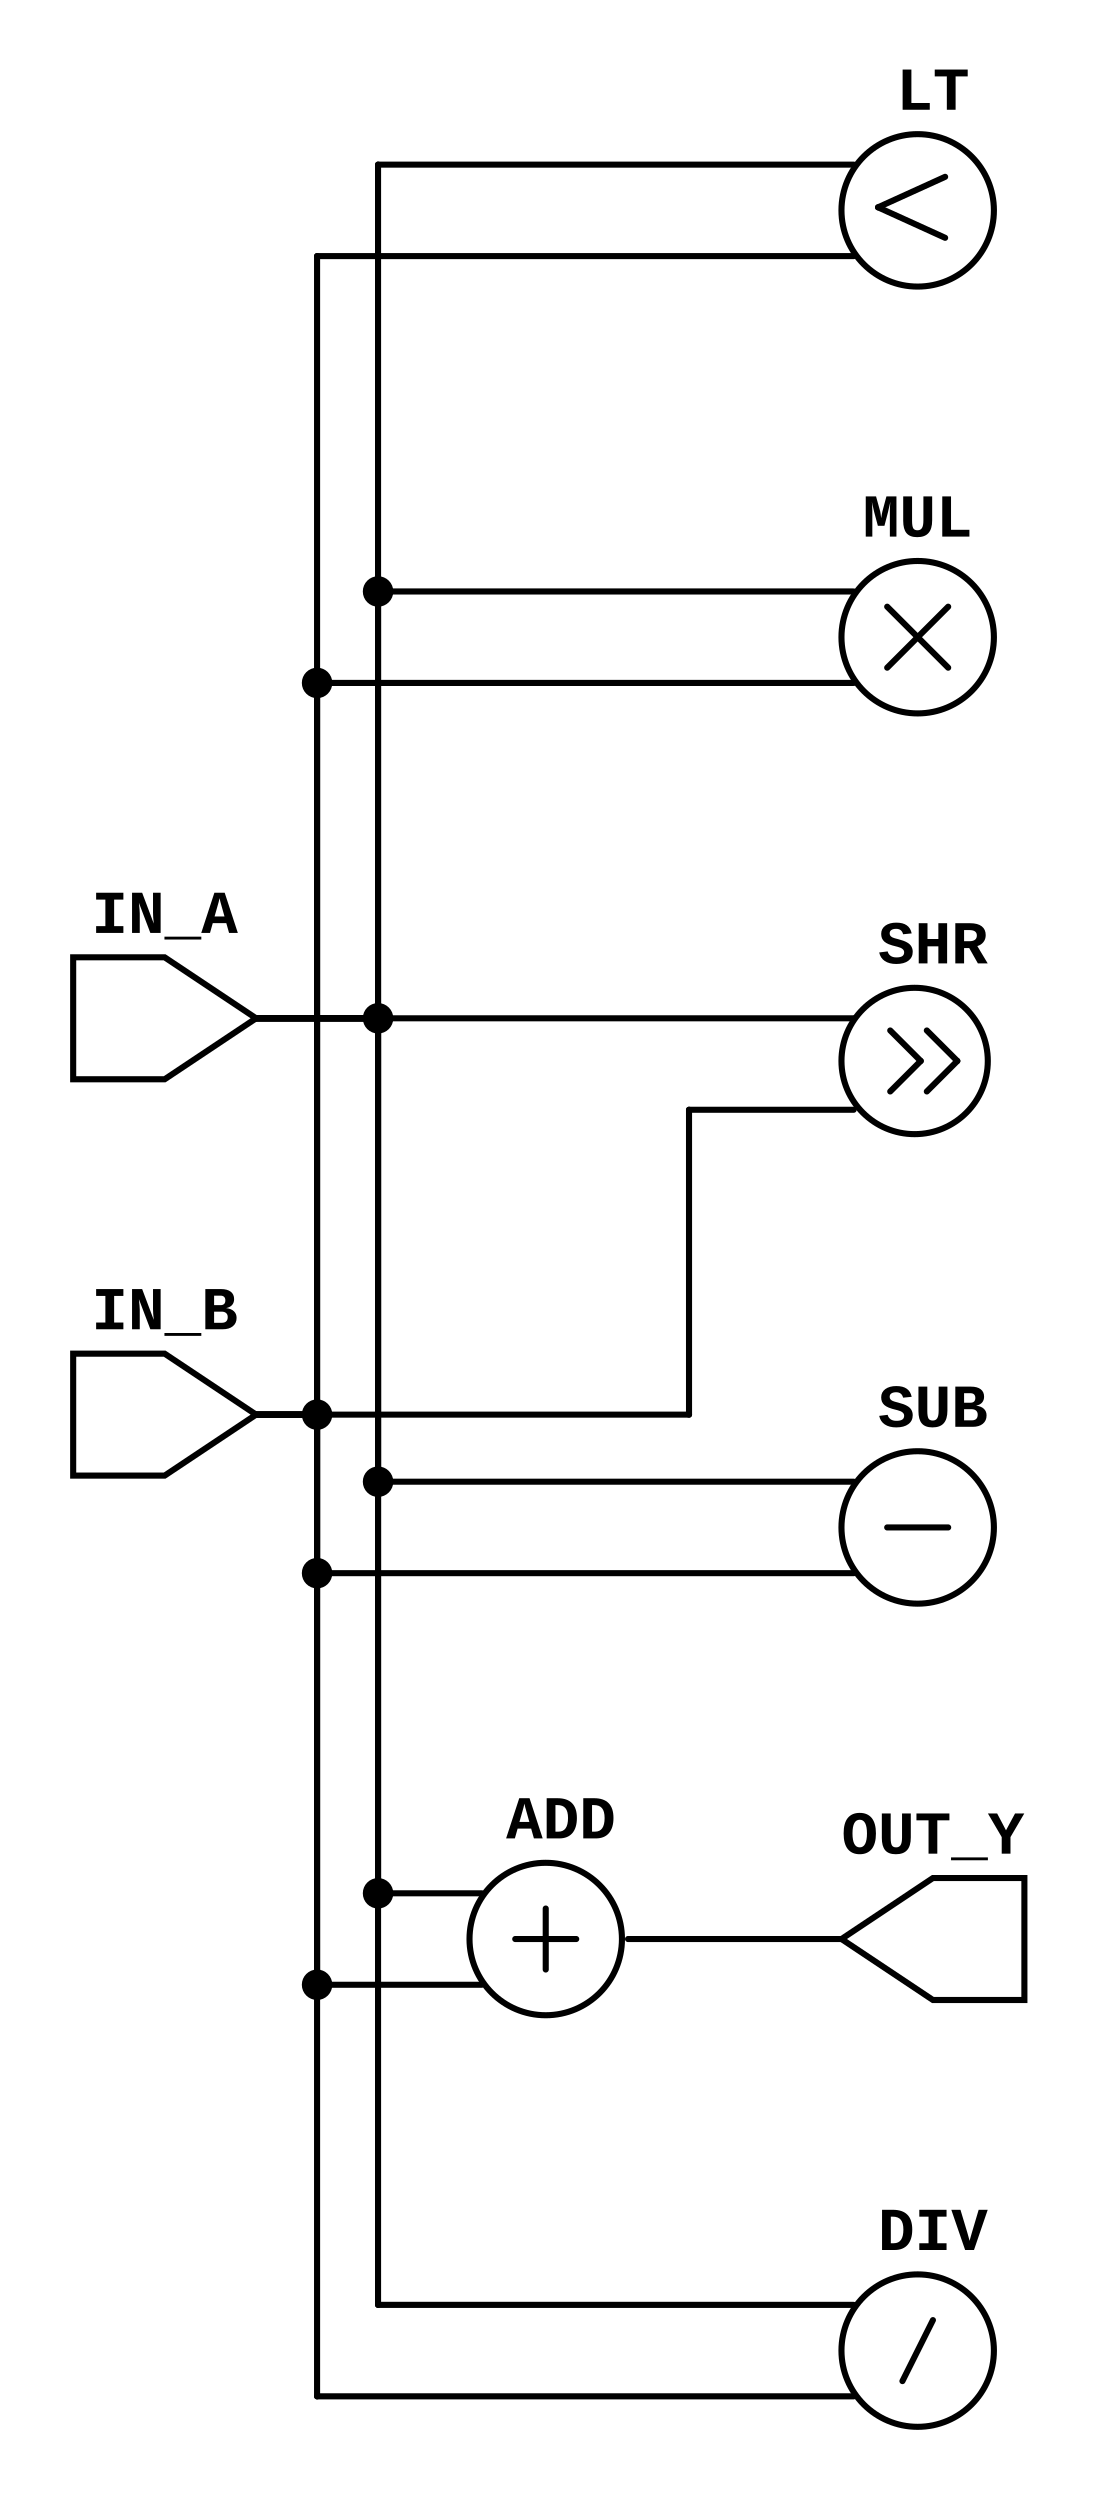
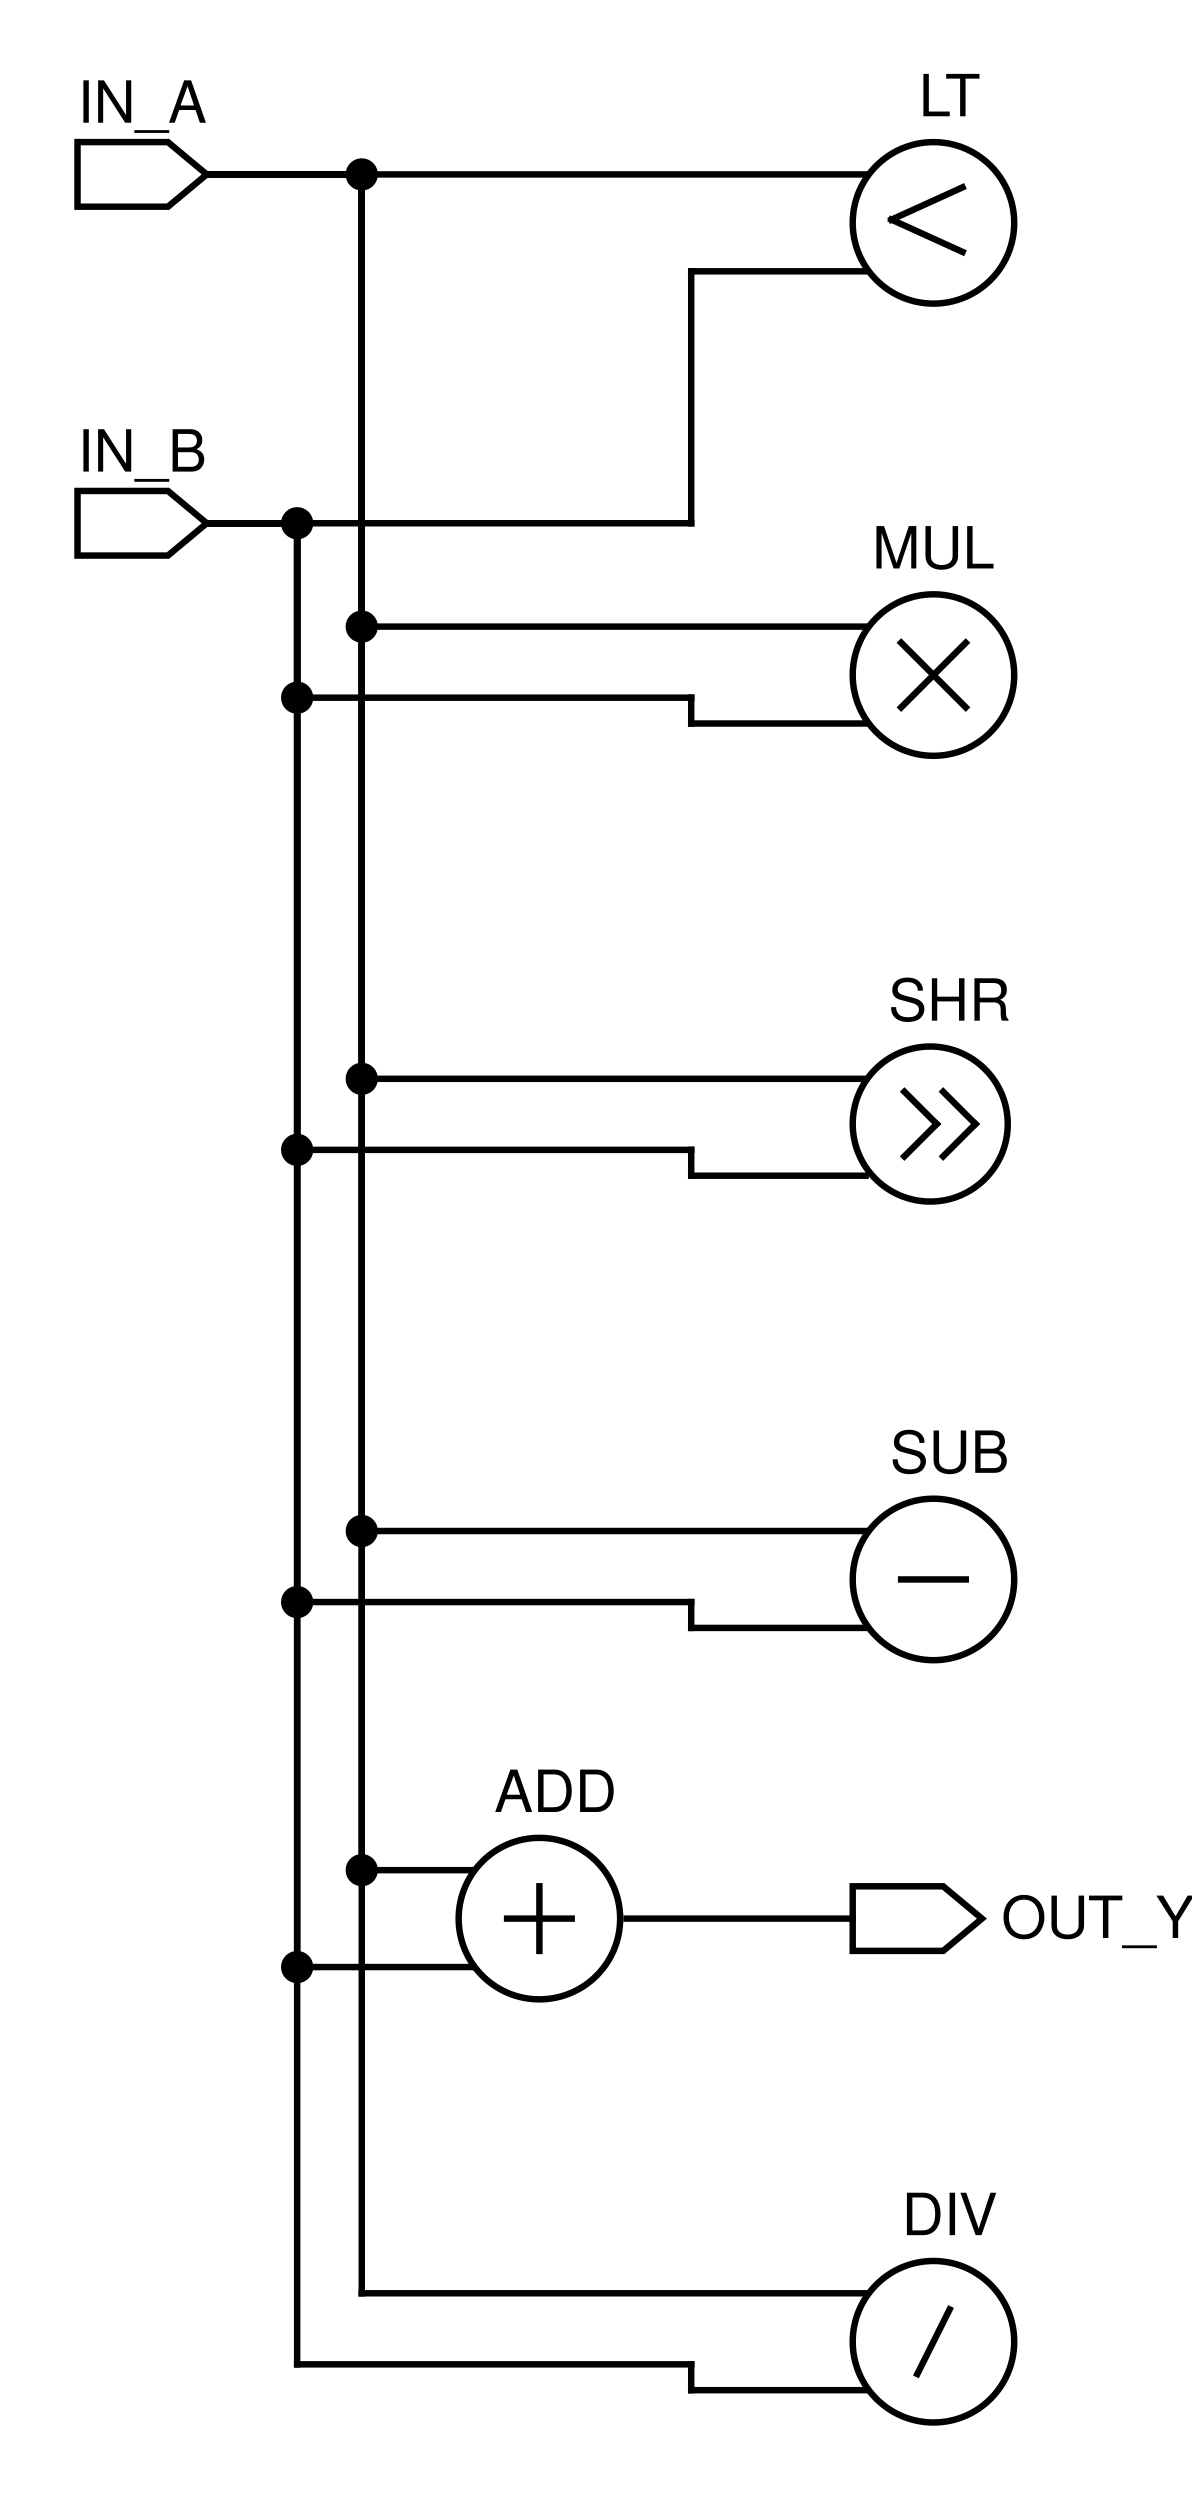
- <svg xmlns="http://www.w3.org/2000/svg" xmlns:ns1="https://github.com/nturley/netlistsvg" width="180" height="410">
+ <svg xmlns="http://www.w3.org/2000/svg" xmlns:ns1="https://github.com/nturley/netlistsvg" width="184.5" height="387" viewBox="0 0 184.5 387">
  <style>svg {
    stroke:#000;
    fill:none;
  }
  text {
    fill:#000;
    stroke:none;
-     font-size:10px;
-     font-weight: bold;
-     font-family: "Courier New", monospace;
+     font-size:9px;
+     font-weight: normal;
+     font-family: Helvetica, Arial, sans-serif;
  }
  line {
-       stroke-linecap: round;
+       stroke-linecap: square;
+   }
+   .pinIn {
+     text-anchor: start;
+   }
+   .pinOut {
+     text-anchor: end;
  }
  .nodelabel {
    text-anchor: middle;
  }
  .inputPortLabel {
    text-anchor: end;
  }
  .splitjoinBody {
    fill:#000;
-   }
-   .net {
-     marker-end: url(#arrow);
  }</style>
-   <g ns1:type="add" transform="translate(77,305.5)" ns1:width="25" ns1:height="25" id="cell_ADD">
+   <g ns1:type="add" transform="translate(71,284.5)" ns1:width="25" ns1:height="25" id="cell_ADD">
    <text x="15" y="-4" class="nodelabel cell_ADD" ns1:attribute="ref">ADD</text>
    <ns1:alias val="$add" />
    <circle r="12.5" cx="12.5" cy="12.5" class="cell_ADD" />
    <line x1="7.5" x2="17.5" y1="12.5" y2="12.5" class="cell_ADD" />
    <line x1="12.5" x2="12.5" y1="7.5" y2="17.5" class="cell_ADD" />
    <g ns1:x="2" ns1:y="5" ns1:pid="A" />
    <g ns1:x="2" ns1:y="20" ns1:pid="B" />
    <g ns1:x="26" ns1:y="12.5" ns1:pid="Y" />
  </g>
-   <g ns1:type="div" transform="translate(138,373)" ns1:width="25" ns1:height="25" id="cell_DIV">
+   <g ns1:type="div" transform="translate(132,350)" ns1:width="25" ns1:height="25" id="cell_DIV">
    <text x="15" y="-4" class="nodelabel cell_DIV" ns1:attribute="ref">DIV</text>
    <ns1:alias val="$div" />
    <circle r="12.5" cx="12.5" cy="12.5" class="cell_DIV" />
    <line x1="15" x2="10" y1="7.5" y2="17.5" class="cell_DIV" />
    <g ns1:x="2" ns1:y="5" ns1:pid="A" />
    <g ns1:x="2" ns1:y="20" ns1:pid="B" />
    <g ns1:x="26" ns1:y="12.5" ns1:pid="Y" />
  </g>
-   <g ns1:type="lt" transform="translate(138,22)" ns1:width="25" ns1:height="25" id="cell_LT">
+   <g ns1:type="lt" transform="translate(132,22)" ns1:width="25" ns1:height="25" id="cell_LT">
    <text x="15" y="-4" class="nodelabel cell_LT" ns1:attribute="ref">LT</text>
    <ns1:alias val="$lt" />
    <circle r="12.5" cx="12.5" cy="12.5" class="cell_LT" />
    <line x1="6" x2="17" y1="12" y2="7" class="cell_LT" />
    <line x1="6" x2="17" y1="12" y2="17" class="cell_LT" />
    <g ns1:x="2" ns1:y="5" ns1:pid="A" />
    <g ns1:x="2" ns1:y="20" ns1:pid="B" />
    <g ns1:x="25" ns1:y="12.5" ns1:pid="Y" />
  </g>
-   <g ns1:type="mul" transform="translate(138,92)" ns1:width="25" ns1:height="25" id="cell_MUL">
+   <g ns1:type="mul" transform="translate(132,92)" ns1:width="25" ns1:height="25" id="cell_MUL">
    <ns1:alias val="$mul" />
    <text x="12.5" y="-4" class="nodelabel cell_MUL" ns1:attribute="ref">MUL</text>
    <circle r="12.5" cx="12.5" cy="12.5" class="cell_MUL" />
    <line x1="7.5" x2="17.5" y1="7.5" y2="17.5" class="cell_MUL" />
    <line x1="17.5" x2="7.5" y1="7.5" y2="17.5" class="cell_MUL" />
    <g ns1:x="2" ns1:y="5" ns1:pid="A" />
    <g ns1:x="2" ns1:y="20" ns1:pid="B" />
    <g ns1:x="26" ns1:y="12.5" ns1:pid="Y" />
  </g>
-   <g ns1:type="shr" transform="translate(138,162)" ns1:width="25" ns1:height="25" id="cell_SHR">
+   <g ns1:type="shr" transform="translate(132,162)" ns1:width="25" ns1:height="25" id="cell_SHR">
    <text x="15" y="-4" class="nodelabel cell_SHR" ns1:attribute="ref">SHR</text>
    <ns1:alias val="$shr" />
    <circle r="12" cx="12" cy="12" class="cell_SHR" />
    <line x1="8" x2="13" y1="7" y2="12" class="cell_SHR" />
    <line x1="8" x2="13" y1="17" y2="12" class="cell_SHR" />
    <line x1="14" x2="19" y1="7" y2="12" class="cell_SHR" />
    <line x1="14" x2="19" y1="17" y2="12" class="cell_SHR" />
    <g ns1:x="2" ns1:y="5" ns1:pid="A" />
    <g ns1:x="2" ns1:y="20" ns1:pid="B" />
    <g ns1:x="25" ns1:y="12.5" ns1:pid="Y" />
  </g>
-   <g ns1:type="sub" transform="translate(138,238)" ns1:width="25" ns1:height="25" id="cell_SUB">
+   <g ns1:type="sub" transform="translate(132,232)" ns1:width="25" ns1:height="25" id="cell_SUB">
    <text x="15" y="-4" class="nodelabel cell_SUB" ns1:attribute="ref">SUB</text>
    <ns1:alias val="$sub" />
    <circle r="12.5" cx="12.5" cy="12.5" class="cell_SUB" />
    <line x1="7.5" x2="17.5" y1="12.5" y2="12.5" class="cell_SUB" />
    <g ns1:x="2" ns1:y="5" ns1:pid="A" />
    <g ns1:x="2" ns1:y="20" ns1:pid="B" />
    <g ns1:x="25" ns1:y="12.5" ns1:pid="Y" />
  </g>
-   <g ns1:type="inputExt" transform="translate(12,157)" ns1:width="30" ns1:height="20" id="cell_IN_A">
-     <text x="15" y="-4" class="nodelabel cell_IN_A" ns1:attribute="ref">IN_A</text>
+   <g ns1:type="inputExt" transform="translate(12,22)" ns1:width="20" ns1:height="10" id="cell_IN_A">
+     <text x="0" y="-3" class="pinIn cell_IN_A" ns1:attribute="ref">IN_A</text>
    <ns1:alias val="$_inputExt_" />
-     <path d="M0,0 L0,20 L15,20 L30,10 L15,0 Z" class="cell_IN_A" />
-     <g ns1:x="30" ns1:y="10" ns1:pid="Y" />
+     <path d="M0,0 L0,10 L14,10 L20,5 L14,0 Z" class="cell_IN_A" />
+     <g ns1:x="20" ns1:y="5" ns1:pid="Y" />
  </g>
-   <g ns1:type="inputExt" transform="translate(12,222)" ns1:width="30" ns1:height="20" id="cell_IN_B">
-     <text x="15" y="-4" class="nodelabel cell_IN_B" ns1:attribute="ref">IN_B</text>
+   <g ns1:type="inputExt" transform="translate(12,76)" ns1:width="20" ns1:height="10" id="cell_IN_B">
+     <text x="0" y="-3" class="pinIn cell_IN_B" ns1:attribute="ref">IN_B</text>
    <ns1:alias val="$_inputExt_" />
-     <path d="M0,0 L0,20 L15,20 L30,10 L15,0 Z" class="cell_IN_B" />
-     <g ns1:x="30" ns1:y="10" ns1:pid="Y" />
+     <path d="M0,0 L0,10 L14,10 L20,5 L14,0 Z" class="cell_IN_B" />
+     <g ns1:x="20" ns1:y="5" ns1:pid="Y" />
  </g>
-   <g ns1:type="outputExt" transform="translate(138,308)" ns1:width="30" ns1:height="20" id="cell_OUT_Y">
-     <text x="15" y="-4" class="nodelabel cell_OUT_Y" ns1:attribute="ref">OUT_Y</text>
+   <g ns1:type="outputExt" transform="translate(132,292)" ns1:width="20" ns1:height="10" id="cell_OUT_Y">
+     <text x="23" y="8" class="pinIn cell_OUT_Y" ns1:attribute="ref">OUT_Y</text>
    <ns1:alias val="$_outputExt_" />
-     <path d="M30,0 L30,20 L15,20 L0,10 L15,0 Z" class="cell_OUT_Y" />
-     <g ns1:x="0" ns1:y="10" ns1:pid="A" />
+     <path d="M0,0 L0,10 L14,10 L20,5 L14,0 Z" class="cell_OUT_Y" />
+     <g ns1:x="0" ns1:y="5" ns1:pid="A" />
  </g>
-   <line x1="42" x2="62" y1="167" y2="167" class="net_2" />
-   <line x1="62" x2="62" y1="167" y2="310.5" class="net_2" />
-   <circle cx="62" cy="167" r="2" style="fill:#000" class="net_2" />
-   <circle cx="62" cy="310.5" r="2" style="fill:#000" class="net_2" />
-   <line x1="62" x2="79" y1="310.5" y2="310.5" class="net_2" />
-   <line x1="42" x2="62" y1="167" y2="167" class="net_2" />
-   <line x1="62" x2="62" y1="167" y2="378" class="net_2" />
-   <line x1="62" x2="140" y1="378" y2="378" class="net_2" />
-   <line x1="42" x2="62" y1="167" y2="167" class="net_2" />
-   <line x1="62" x2="62" y1="167" y2="27" class="net_2" />
-   <line x1="62" x2="140" y1="27" y2="27" class="net_2" />
-   <line x1="42" x2="62" y1="167" y2="167" class="net_2" />
-   <line x1="62" x2="62" y1="167" y2="97" class="net_2" />
-   <circle cx="62" cy="97" r="2" style="fill:#000" class="net_2" />
-   <line x1="62" x2="140" y1="97" y2="97" class="net_2" />
-   <line x1="42" x2="140" y1="167" y2="167" class="net_2" />
-   <line x1="42" x2="62" y1="167" y2="167" class="net_2" />
-   <line x1="62" x2="62" y1="167" y2="243" class="net_2" />
-   <circle cx="62" cy="243" r="2" style="fill:#000" class="net_2" />
-   <line x1="62" x2="140" y1="243" y2="243" class="net_2" />
-   <line x1="42" x2="52" y1="232" y2="232" class="net_3" />
-   <line x1="52" x2="52" y1="232" y2="325.5" class="net_3" />
-   <circle cx="52" cy="232" r="2" style="fill:#000" class="net_3" />
-   <circle cx="52" cy="325.5" r="2" style="fill:#000" class="net_3" />
-   <line x1="52" x2="79" y1="325.5" y2="325.5" class="net_3" />
-   <line x1="42" x2="52" y1="232" y2="232" class="net_3" />
-   <line x1="52" x2="52" y1="232" y2="393" class="net_3" />
-   <line x1="52" x2="140" y1="393" y2="393" class="net_3" />
-   <line x1="42" x2="52" y1="232" y2="232" class="net_3" />
-   <line x1="52" x2="52" y1="232" y2="42" class="net_3" />
-   <line x1="52" x2="140" y1="42" y2="42" class="net_3" />
-   <line x1="42" x2="52" y1="232" y2="232" class="net_3" />
-   <line x1="52" x2="52" y1="232" y2="112" class="net_3" />
-   <circle cx="52" cy="112" r="2" style="fill:#000" class="net_3" />
-   <line x1="52" x2="140" y1="112" y2="112" class="net_3" />
-   <line x1="42" x2="113" y1="232" y2="232" class="net_3" />
-   <line x1="113" x2="113" y1="232" y2="182" class="net_3" />
-   <line x1="113" x2="140" y1="182" y2="182" class="net_3" />
-   <line x1="42" x2="52" y1="232" y2="232" class="net_3" />
-   <line x1="52" x2="52" y1="232" y2="258" class="net_3" />
-   <circle cx="52" cy="258" r="2" style="fill:#000" class="net_3" />
-   <line x1="52" x2="140" y1="258" y2="258" class="net_3" />
-   <line x1="103" x2="138" y1="318" y2="318" class="net_4" />
+   <line x1="32" x2="56" y1="27" y2="27" class="net_2" />
+   <line x1="56" x2="56" y1="27" y2="289.5" class="net_2" />
+   <circle cx="56" cy="27" r="2" style="fill:#000" class="net_2" />
+   <circle cx="56" cy="289.5" r="2" style="fill:#000" class="net_2" />
+   <line x1="56" x2="73" y1="289.5" y2="289.5" class="net_2" />
+   <line x1="32" x2="56" y1="27" y2="27" class="net_2" />
+   <line x1="56" x2="56" y1="27" y2="355" class="net_2" />
+   <line x1="56" x2="134" y1="355" y2="355" class="net_2" />
+   <line x1="32" x2="134" y1="27" y2="27" class="net_2" />
+   <line x1="32" x2="56" y1="27" y2="27" class="net_2" />
+   <line x1="56" x2="56" y1="27" y2="97" class="net_2" />
+   <circle cx="56" cy="97" r="2" style="fill:#000" class="net_2" />
+   <line x1="56" x2="134" y1="97" y2="97" class="net_2" />
+   <line x1="32" x2="56" y1="27" y2="27" class="net_2" />
+   <line x1="56" x2="56" y1="27" y2="167" class="net_2" />
+   <circle cx="56" cy="167" r="2" style="fill:#000" class="net_2" />
+   <line x1="56" x2="134" y1="167" y2="167" class="net_2" />
+   <line x1="32" x2="56" y1="27" y2="27" class="net_2" />
+   <line x1="56" x2="56" y1="27" y2="237" class="net_2" />
+   <circle cx="56" cy="237" r="2" style="fill:#000" class="net_2" />
+   <line x1="56" x2="134" y1="237" y2="237" class="net_2" />
+   <line x1="32" x2="46" y1="81" y2="81" class="net_3" />
+   <line x1="46" x2="46" y1="81" y2="304.5" class="net_3" />
+   <circle cx="46" cy="81" r="2" style="fill:#000" class="net_3" />
+   <circle cx="46" cy="304.5" r="2" style="fill:#000" class="net_3" />
+   <line x1="46" x2="73" y1="304.5" y2="304.5" class="net_3" />
+   <line x1="32" x2="46" y1="81" y2="81" class="net_3" />
+   <line x1="46" x2="46" y1="81" y2="366" class="net_3" />
+   <line x1="46" x2="107" y1="366" y2="366" class="net_3" />
+   <line x1="107" x2="107" y1="366" y2="370" class="net_3" />
+   <line x1="107" x2="134" y1="370" y2="370" class="net_3" />
+   <line x1="32" x2="107" y1="81" y2="81" class="net_3" />
+   <line x1="107" x2="107" y1="81" y2="42" class="net_3" />
+   <line x1="107" x2="134" y1="42" y2="42" class="net_3" />
+   <line x1="32" x2="46" y1="81" y2="81" class="net_3" />
+   <line x1="46" x2="46" y1="81" y2="108" class="net_3" />
+   <line x1="46" x2="107" y1="108" y2="108" class="net_3" />
+   <line x1="107" x2="107" y1="108" y2="112" class="net_3" />
+   <circle cx="46" cy="108" r="2" style="fill:#000" class="net_3" />
+   <line x1="107" x2="134" y1="112" y2="112" class="net_3" />
+   <line x1="32" x2="46" y1="81" y2="81" class="net_3" />
+   <line x1="46" x2="46" y1="81" y2="178" class="net_3" />
+   <line x1="46" x2="107" y1="178" y2="178" class="net_3" />
+   <line x1="107" x2="107" y1="178" y2="182" class="net_3" />
+   <circle cx="46" cy="178" r="2" style="fill:#000" class="net_3" />
+   <line x1="107" x2="134" y1="182" y2="182" class="net_3" />
+   <line x1="32" x2="46" y1="81" y2="81" class="net_3" />
+   <line x1="46" x2="46" y1="81" y2="248" class="net_3" />
+   <line x1="46" x2="107" y1="248" y2="248" class="net_3" />
+   <line x1="107" x2="107" y1="248" y2="252" class="net_3" />
+   <circle cx="46" cy="248" r="2" style="fill:#000" class="net_3" />
+   <line x1="107" x2="134" y1="252" y2="252" class="net_3" />
+   <line x1="97" x2="132" y1="297" y2="297" class="net_4" />
</svg>
